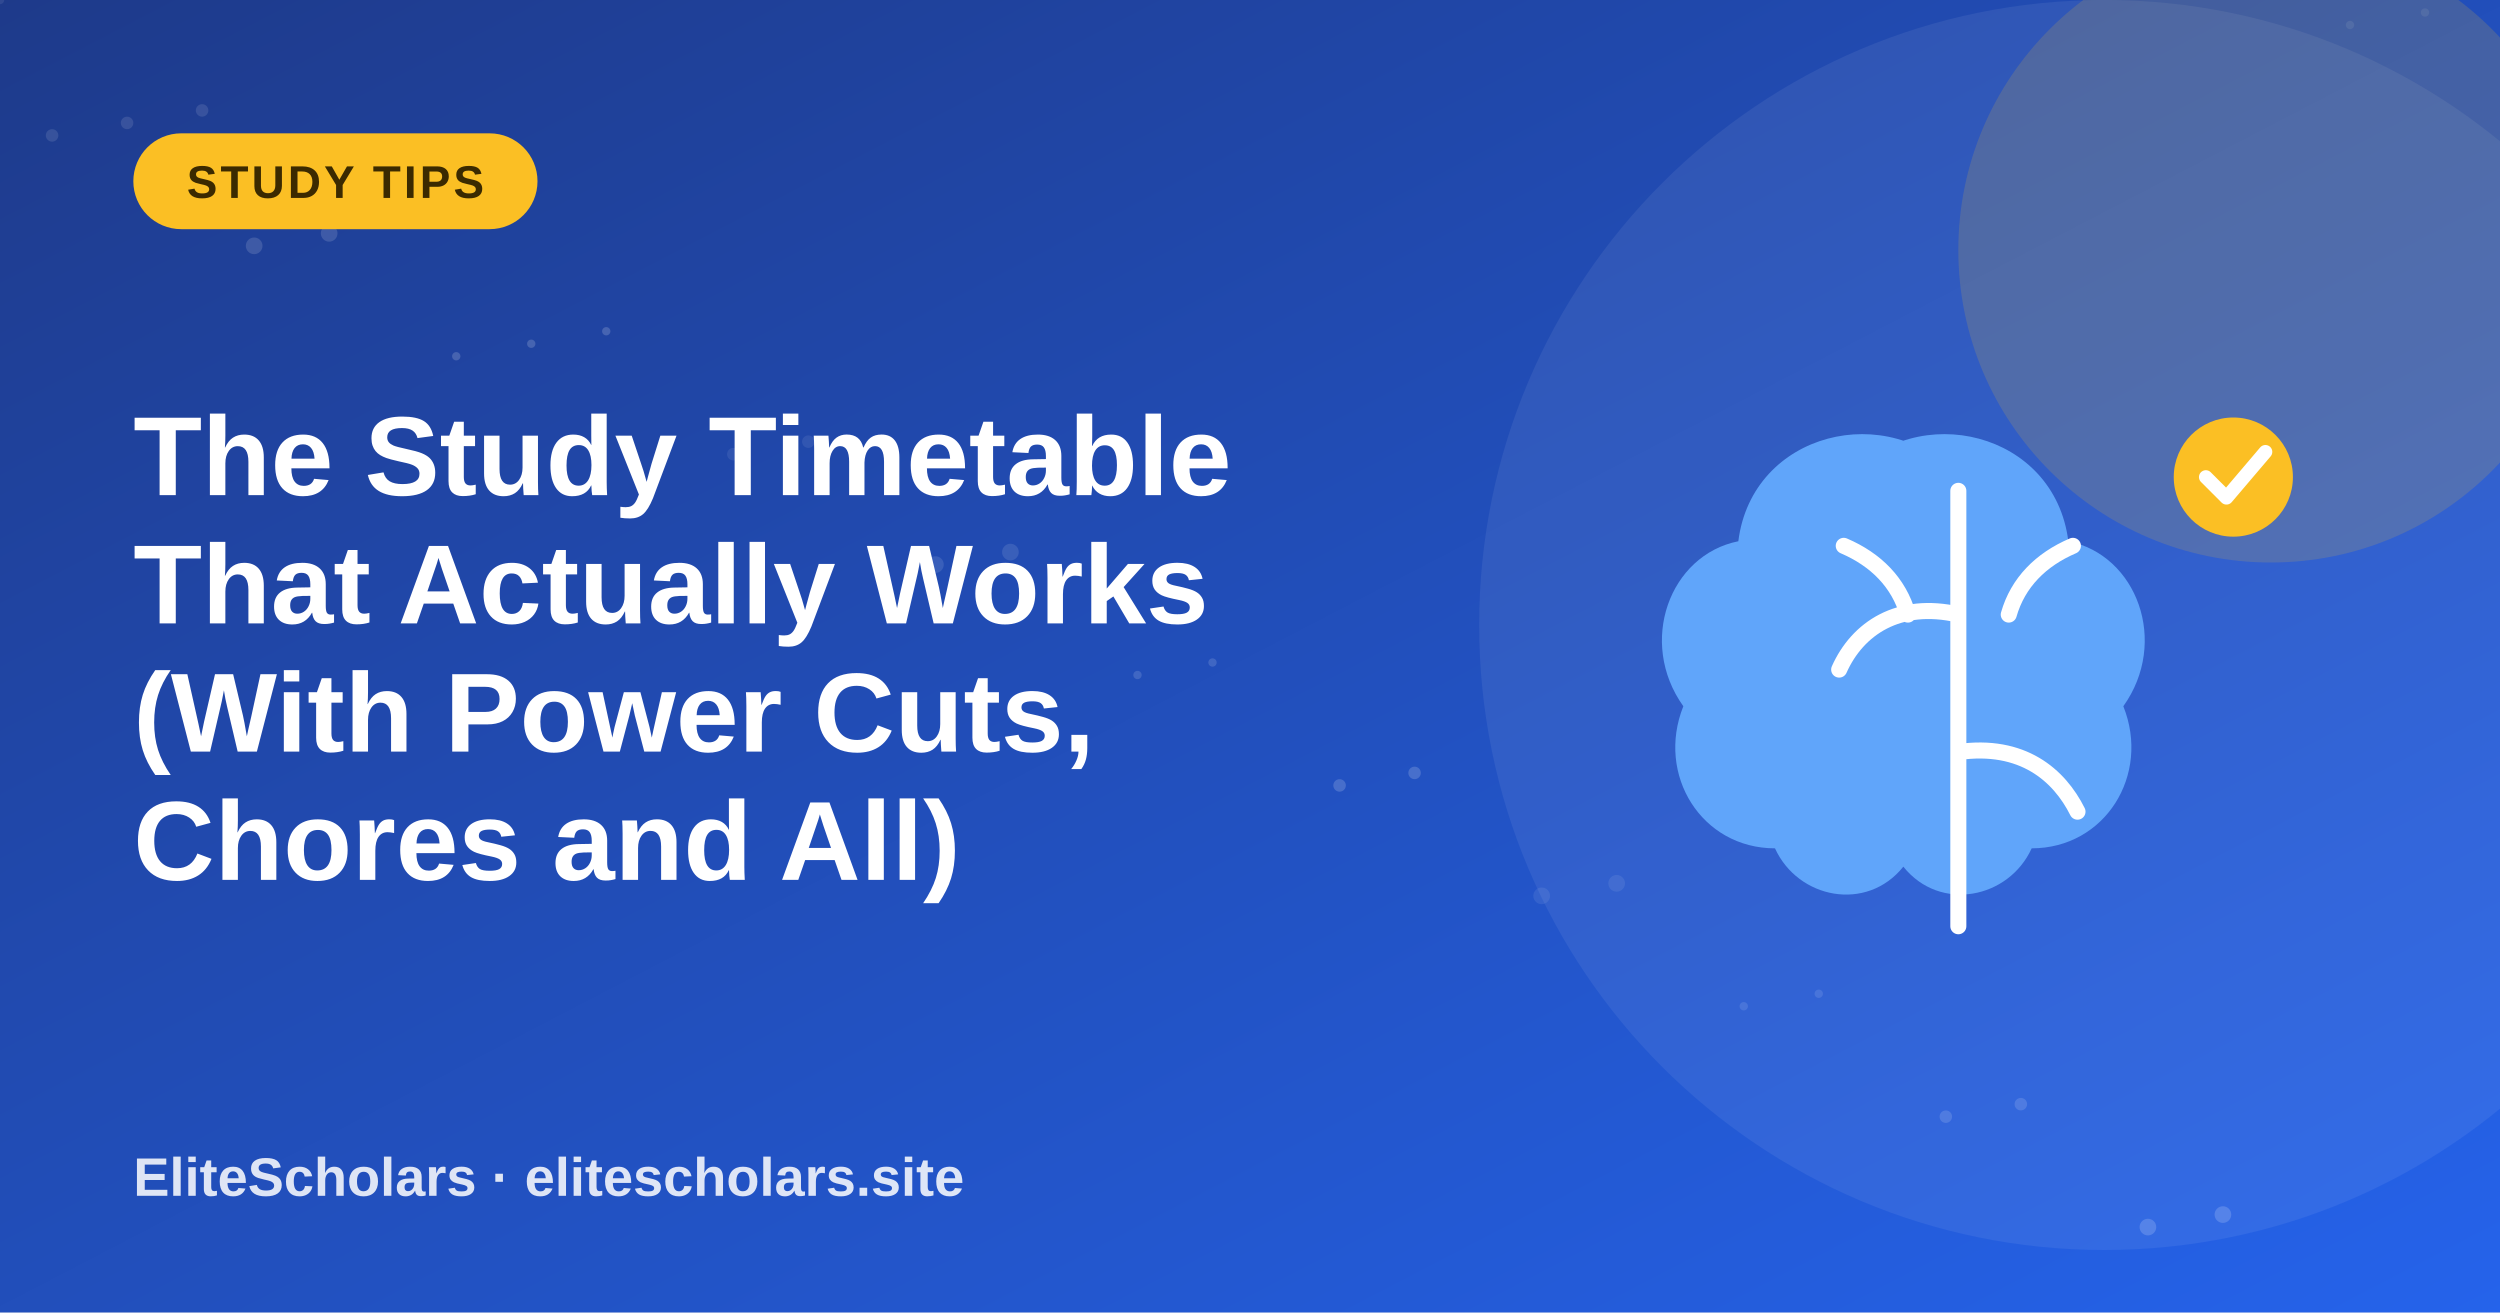
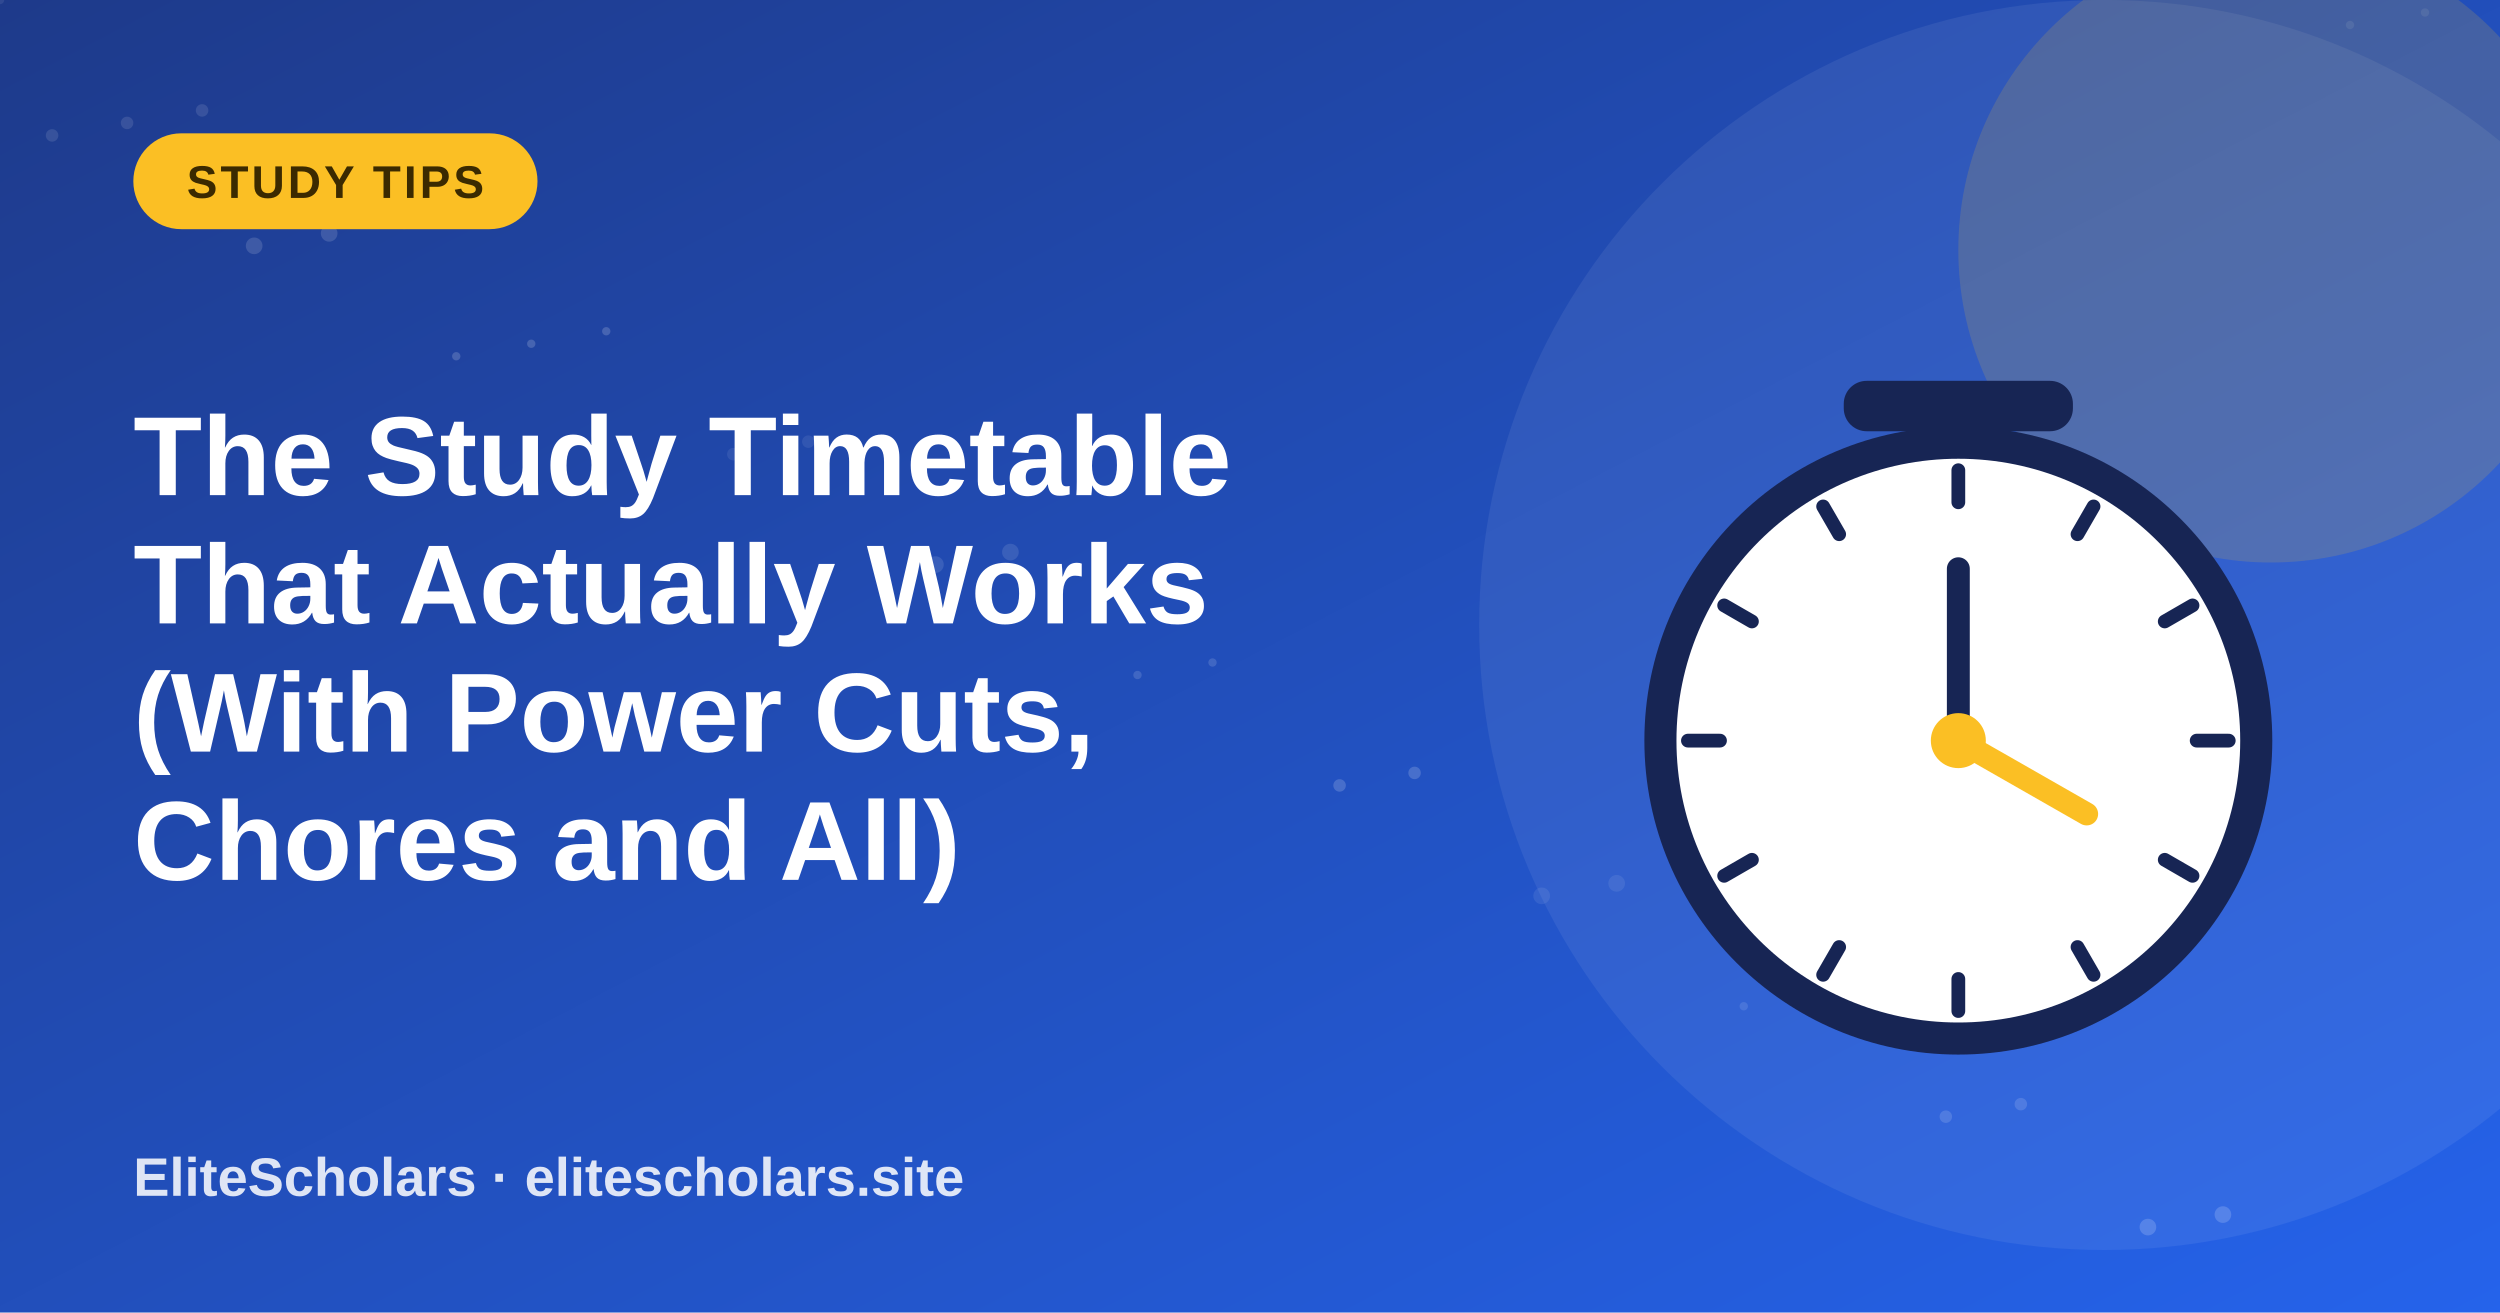
<svg xmlns="http://www.w3.org/2000/svg" viewBox="0 0 1200 630" width="1200" height="630" role="img" aria-label="The Study Timetable That Actually Works (With Power Cuts, Chores and All)">
  <defs>
    <linearGradient id="g" x1="0" y1="0" x2="1" y2="1">
      <stop offset="0" stop-color="#1E3A8A" />
      <stop offset="1" stop-color="#2563EB" />
    </linearGradient>
  </defs>
  <rect width="1200" height="630" fill="url(#g)" />
  <circle cx="0" cy="0" r="2" fill="#fff" opacity="0.08" />
  <circle cx="97" cy="53" r="3" fill="#fff" opacity="0.11" />
  <circle cx="194" cy="106" r="4" fill="#fff" opacity="0.14" />
  <circle cx="291" cy="159" r="2" fill="#fff" opacity="0.17" />
  <circle cx="388" cy="212" r="3" fill="#fff" opacity="0.08" />
  <circle cx="485" cy="265" r="4" fill="#fff" opacity="0.11" />
  <circle cx="582" cy="318" r="2" fill="#fff" opacity="0.14" />
  <circle cx="679" cy="371" r="3" fill="#fff" opacity="0.17" />
  <circle cx="776" cy="424" r="4" fill="#fff" opacity="0.08" />
  <circle cx="873" cy="477" r="2" fill="#fff" opacity="0.11" />
  <circle cx="970" cy="530" r="3" fill="#fff" opacity="0.14" />
  <circle cx="1067" cy="583" r="4" fill="#fff" opacity="0.17" />
  <circle cx="1164" cy="6" r="2" fill="#fff" opacity="0.08" />
  <circle cx="61" cy="59" r="3" fill="#fff" opacity="0.11" />
  <circle cx="158" cy="112" r="4" fill="#fff" opacity="0.14" />
  <circle cx="255" cy="165" r="2" fill="#fff" opacity="0.17" />
  <circle cx="352" cy="218" r="3" fill="#fff" opacity="0.08" />
  <circle cx="449" cy="271" r="4" fill="#fff" opacity="0.11" />
  <circle cx="546" cy="324" r="2" fill="#fff" opacity="0.14" />
  <circle cx="643" cy="377" r="3" fill="#fff" opacity="0.17" />
  <circle cx="740" cy="430" r="4" fill="#fff" opacity="0.08" />
  <circle cx="837" cy="483" r="2" fill="#fff" opacity="0.11" />
  <circle cx="934" cy="536" r="3" fill="#fff" opacity="0.14" />
  <circle cx="1031" cy="589" r="4" fill="#fff" opacity="0.17" />
  <circle cx="1128" cy="12" r="2" fill="#fff" opacity="0.08" />
  <circle cx="25" cy="65" r="3" fill="#fff" opacity="0.11" />
  <circle cx="122" cy="118" r="4" fill="#fff" opacity="0.14" />
  <circle cx="219" cy="171" r="2" fill="#fff" opacity="0.17" />
  <circle cx="1010" cy="300" r="300" fill="#fff" opacity=".07" />
  <circle cx="1090" cy="120" r="150" fill="#FBBF24" opacity=".16" />
  <rect x="64" y="64" width="194" height="46" rx="23" fill="#FBBF24" />
  <text x="161" y="95" text-anchor="middle" font-size="22" font-weight="800" letter-spacing="1.5" fill="#3B2A00" font-family="system-ui,Segoe UI,Arial,sans-serif">STUDY TIPS</text>
  <g font-family="system-ui,Segoe UI,Arial,sans-serif" font-weight="800" fill="#fff" font-size="54">
    <text x="64" y="237.66">The Study Timetable</text>
    <text x="64" y="299.22">That Actually Works</text>
    <text x="64" y="360.78">(With Power Cuts,</text>
    <text x="64" y="422.34">Chores and All)</text>
  </g>
  <text x="64" y="574" font-size="26" font-weight="700" fill="#fff" opacity=".85" font-family="system-ui,Segoe UI,Arial,sans-serif">EliteScholars · elitescholars.site</text>
  <g transform="translate(720 130) scale(1.1)">
-     <path d="M200 90c-30-34-90-20-96 28-30 6-44 44-24 72-12 30 8 62 40 62 10 22 40 28 56 8 16 20 46 14 56-8 32 0 52-32 40-62 20-28 6-66-24-72-6-48-66-62-96-28z" fill="#60A5FA" />
-     <g stroke="#fff" stroke-width="7" fill="none" stroke-linecap="round">
-       <path d="M200 96v190M200 150c-26-6-44 6-52 24M200 210c28-4 44 10 52 26M150 120c14 6 24 16 28 30M250 120c-14 6-24 16-28 30" />
-     </g>
-     <circle cx="320" cy="90" r="26" fill="#FBBF24" />
-     <path d="M308 90l9 9 17-20" stroke="#fff" stroke-width="6" fill="none" stroke-linecap="round" stroke-linejoin="round" />
+     <circle cx="200" cy="205" r="130" fill="#fff" />
+     <circle cx="200" cy="205" r="130" fill="none" stroke="#172554" stroke-width="14" />
+     <line x1="200" y1="101" x2="200" y2="87" stroke="#172554" stroke-width="6" stroke-linecap="round" />
+     <line x1="252" y1="114.933" x2="259" y2="102.809" stroke="#172554" stroke-width="6" stroke-linecap="round" />
+     <line x1="290.067" y1="153" x2="302.191" y2="146" stroke="#172554" stroke-width="6" stroke-linecap="round" />
+     <line x1="304" y1="205" x2="318" y2="205" stroke="#172554" stroke-width="6" stroke-linecap="round" />
+     <line x1="290.067" y1="257" x2="302.191" y2="264" stroke="#172554" stroke-width="6" stroke-linecap="round" />
+     <line x1="252" y1="295.067" x2="259" y2="307.191" stroke="#172554" stroke-width="6" stroke-linecap="round" />
+     <line x1="200" y1="309" x2="200" y2="323" stroke="#172554" stroke-width="6" stroke-linecap="round" />
+     <line x1="148" y1="295.067" x2="141" y2="307.191" stroke="#172554" stroke-width="6" stroke-linecap="round" />
+     <line x1="109.933" y1="257" x2="97.809" y2="264" stroke="#172554" stroke-width="6" stroke-linecap="round" />
+     <line x1="96" y1="205" x2="82" y2="205" stroke="#172554" stroke-width="6" stroke-linecap="round" />
+     <line x1="109.933" y1="153" x2="97.809" y2="146" stroke="#172554" stroke-width="6" stroke-linecap="round" />
+     <line x1="148" y1="114.933" x2="141" y2="102.809" stroke="#172554" stroke-width="6" stroke-linecap="round" />
+     <path d="M200 205V130" stroke="#172554" stroke-width="10" stroke-linecap="round" />
+     <path d="M200 205l56 32" stroke="#FBBF24" stroke-width="10" stroke-linecap="round" />
+     <circle cx="200" cy="205" r="12" fill="#FBBF24" />
+     <rect x="150" y="48" width="100" height="22" rx="10" fill="#172554" />
  </g>
</svg>
